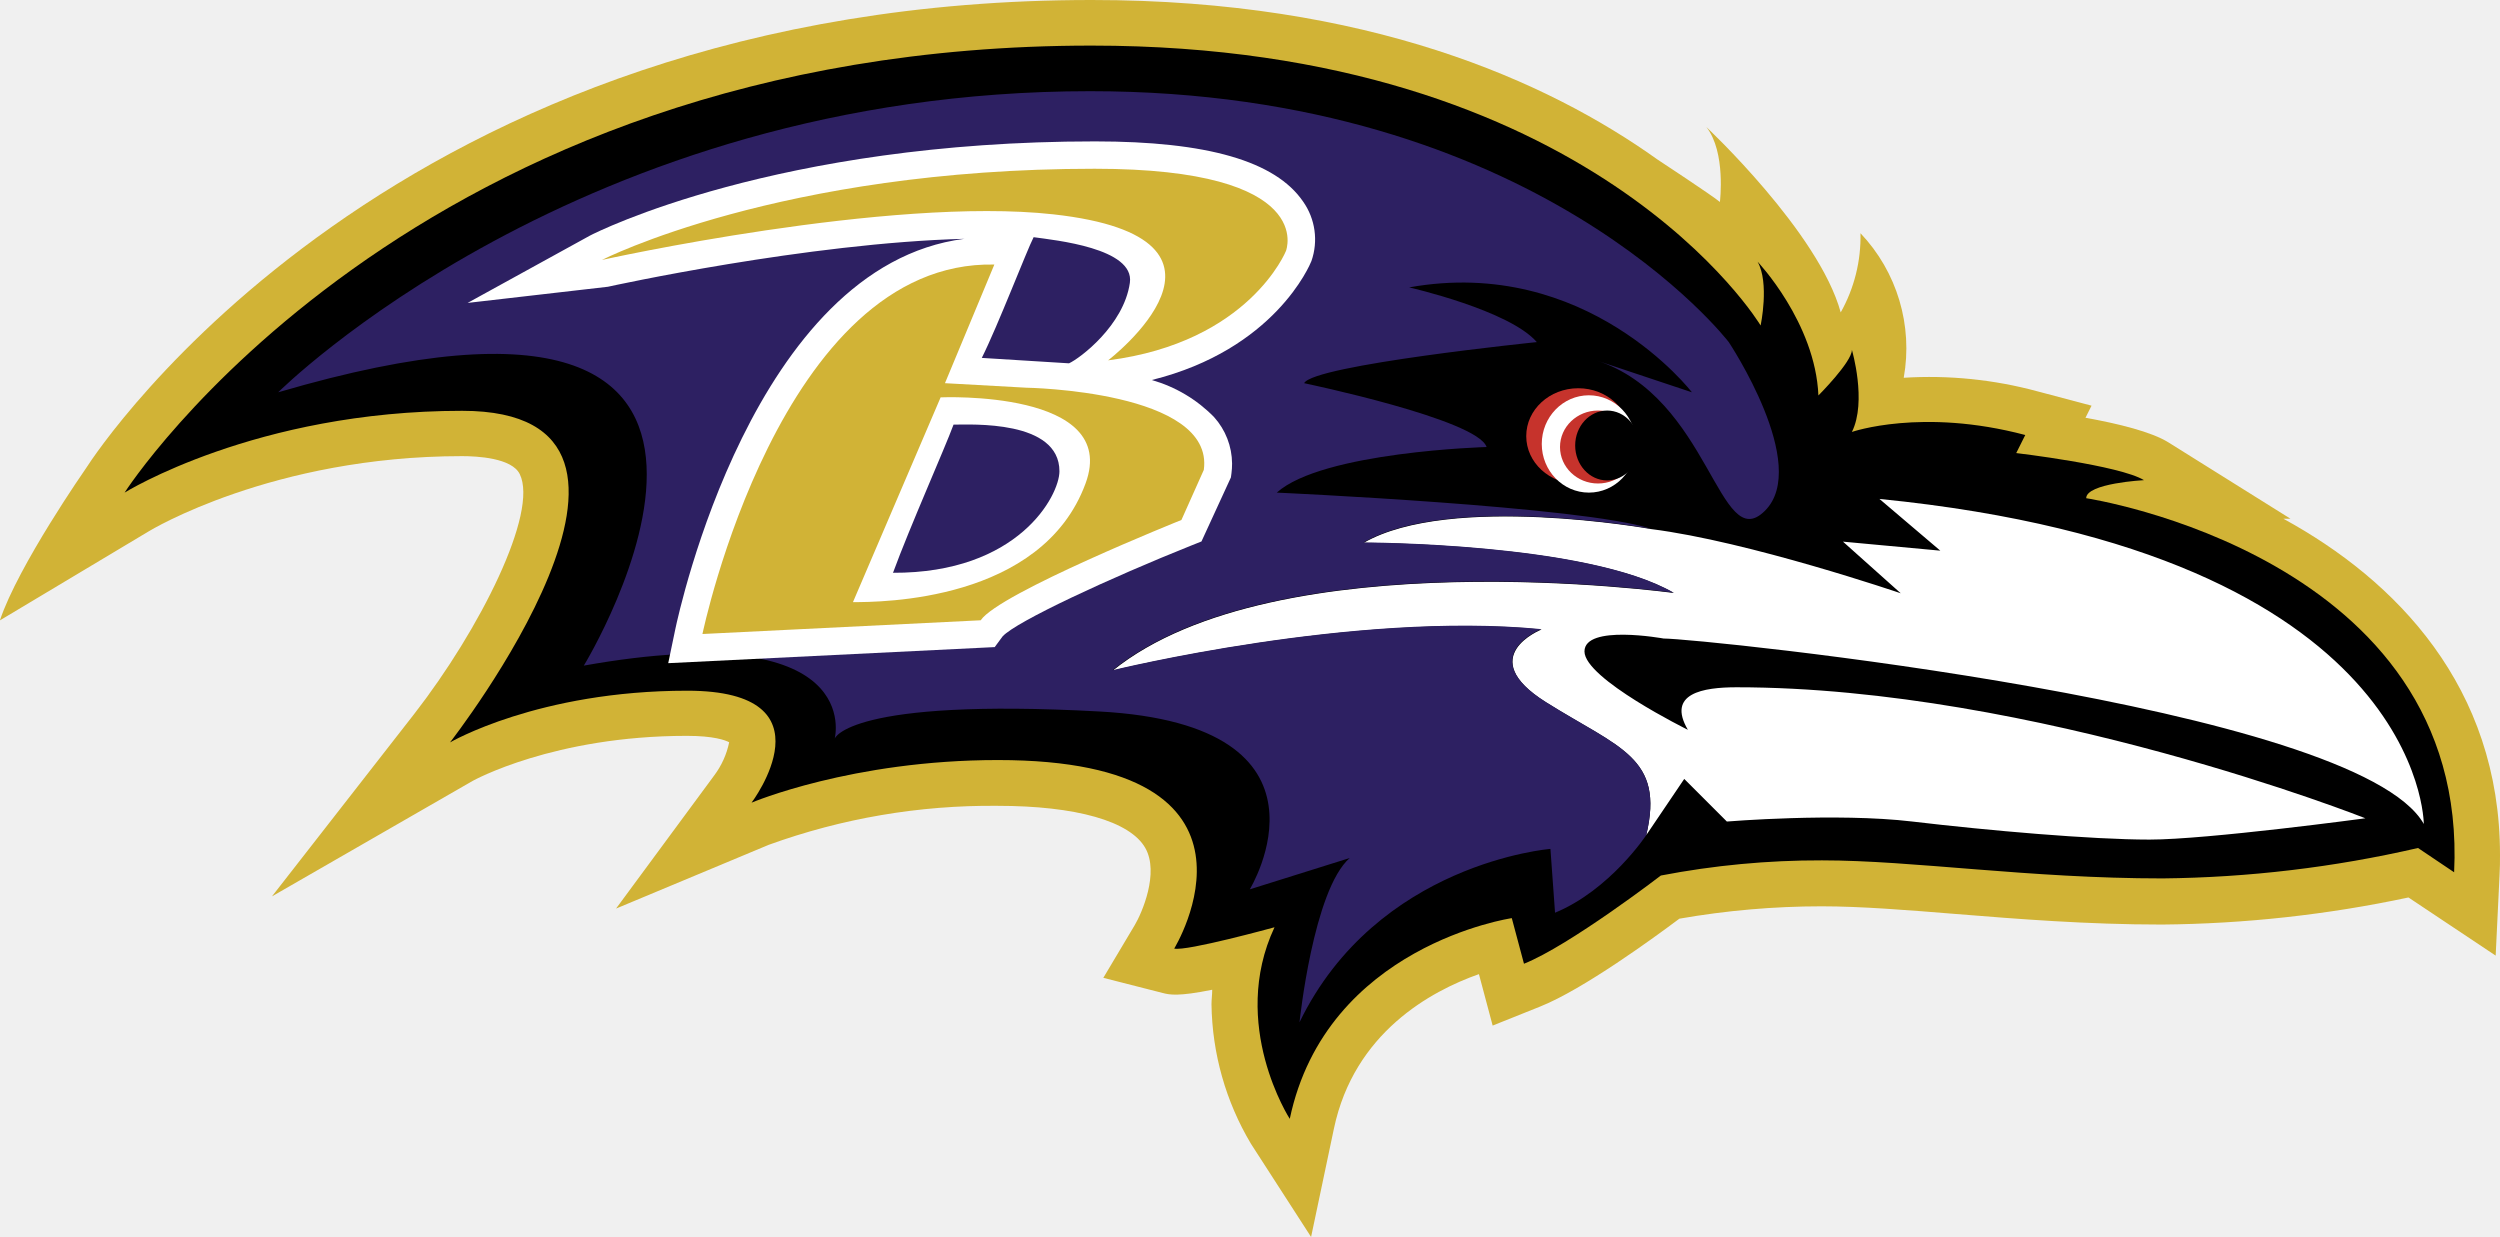
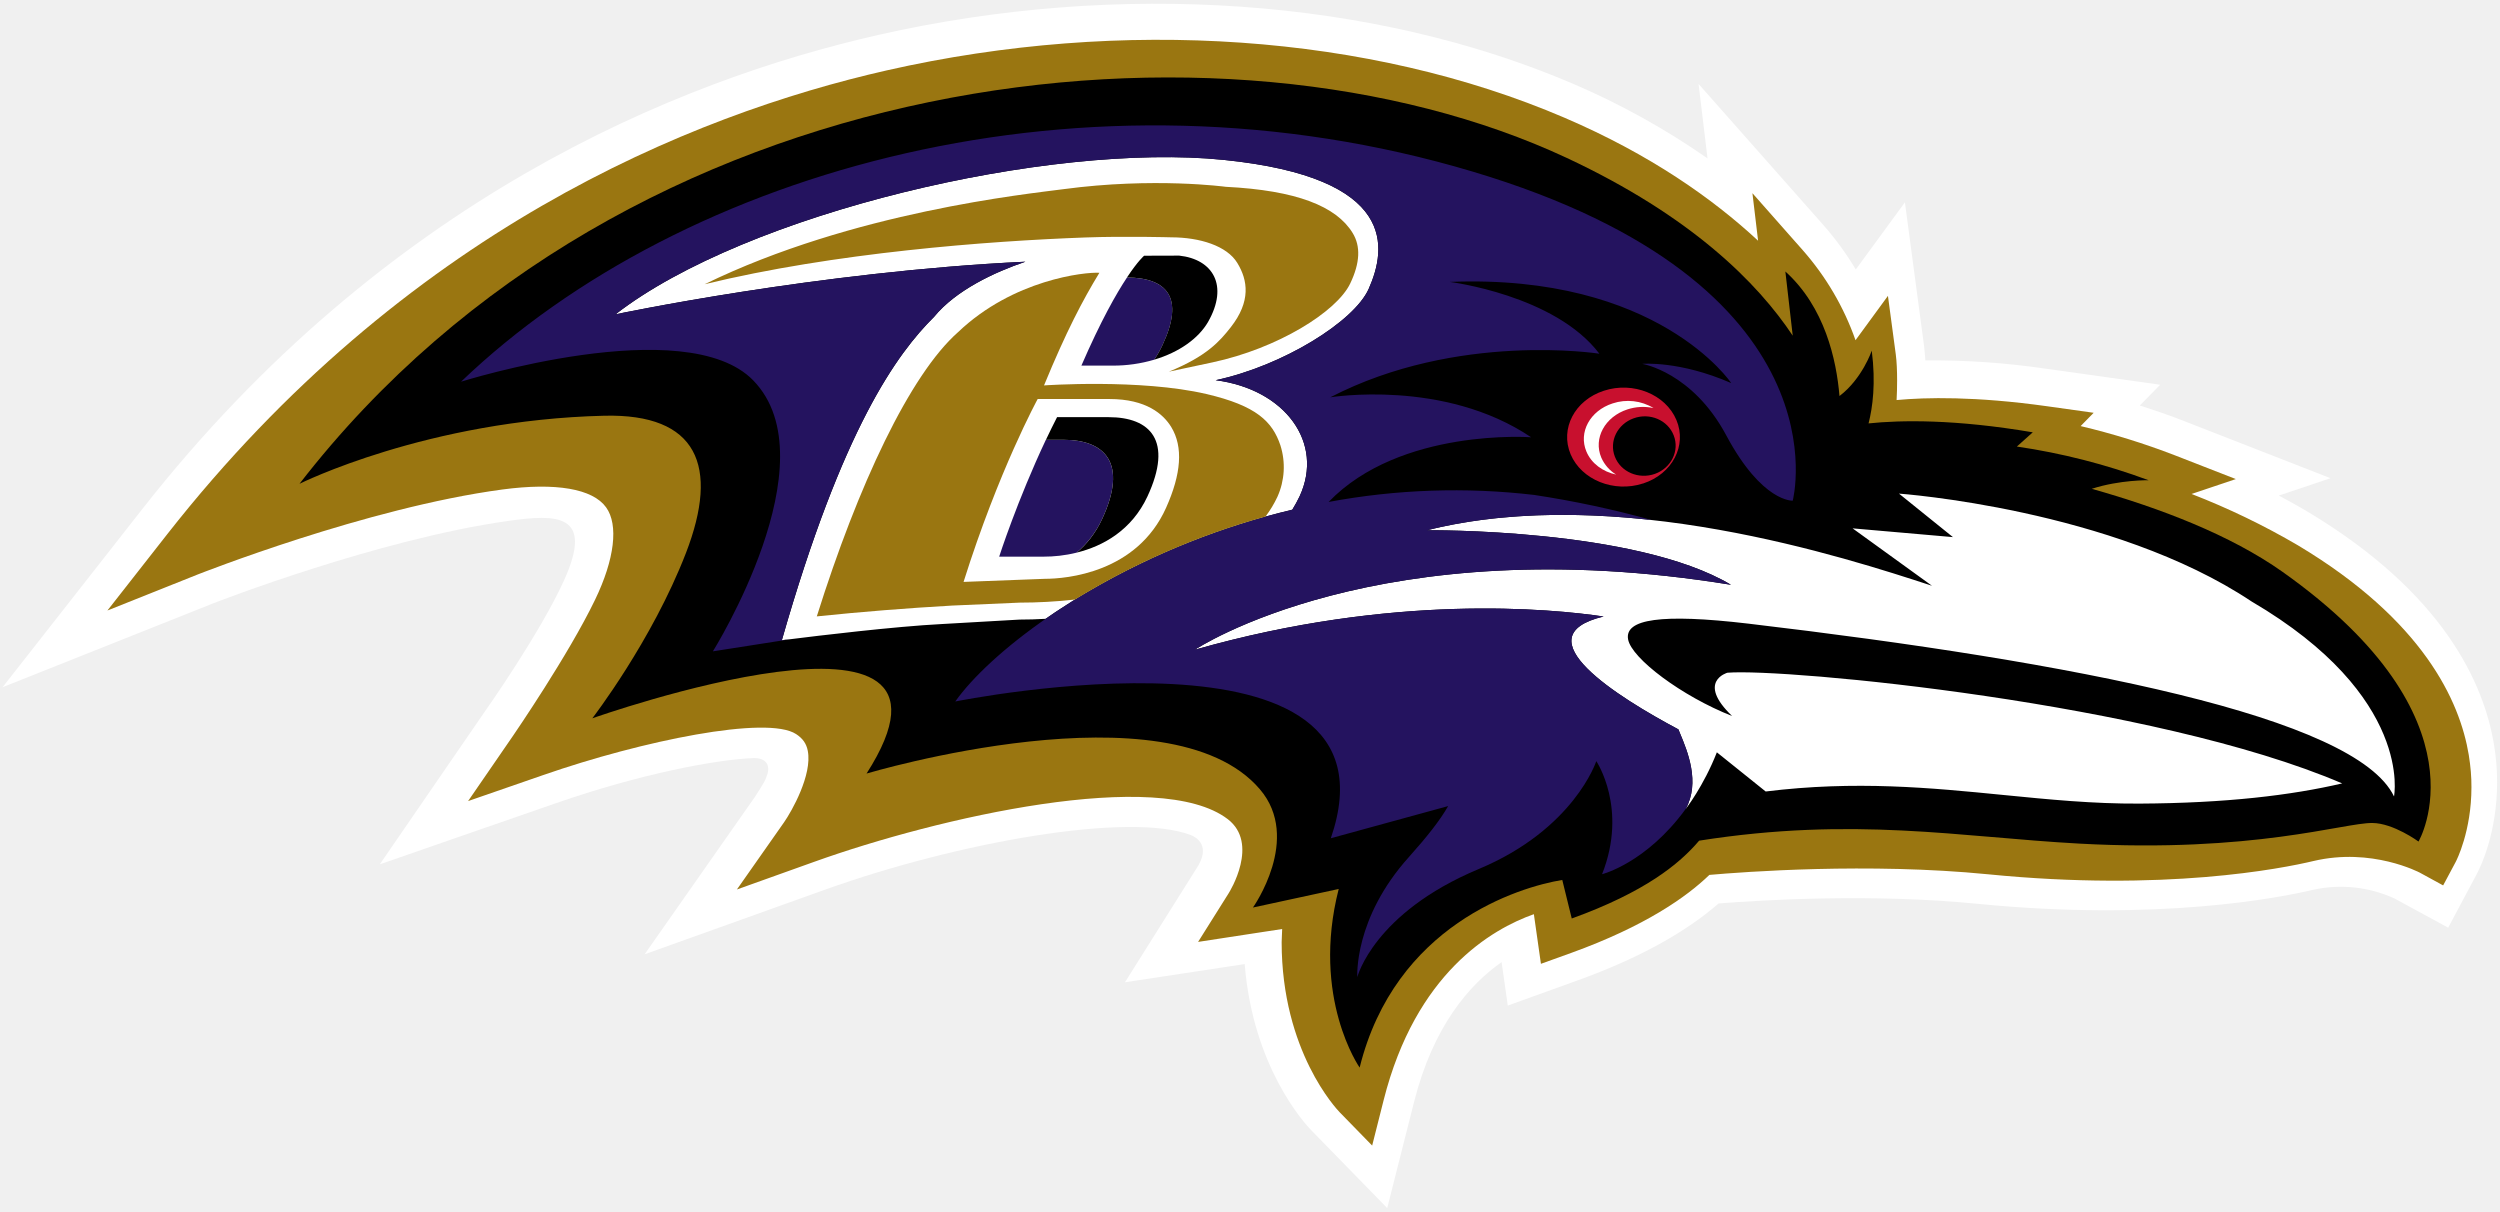
- <svg xmlns="http://www.w3.org/2000/svg" viewBox="0 0 276.89 137">
-   <defs>
-     <style>.a{fill:#d1b336;}.b{fill:#fff;}.c{fill:#2d2062;}.d{fill:#c6332c;}</style>
-   </defs>
-   <path class="a" d="M206.06 25.83a17.12 17.12 0 0 1-2.19 8.77c-2.42-8.86-14.88-20.53-14.88-20.53 2.19 2.77 1.5 8.3 1.5 8.3-.81-.69-6.94-4.72-6.94-4.72C171.42 8.99 151.48 0 120.9 0 43.58 0 10.9 49.72 9.54 51.84c0 0-7.53 10.8-9.55 16.87l16.48-9.86c.13-.08 13.7-8.33 34.71-8.33 1.63 0 5.52.19 6.39 2 2.07 4.24-4.39 17.17-11.72 26.59L30.12 99.28 52.33 86.5c.09-.05 9-5 23.74-5 3 0 4.26.48 4.69.71a9.21 9.21 0 0 1-1.66 3.68l-10.87 14.74 16.91-7.06a72.32 72.32 0 0 1 25.32-4.32c8.73 0 14.7 1.7 16.39 4.67 1.56 2.75-.37 7.2-1.17 8.54l-3.48 5.84 6.58 1.68c.74.19 1.68.41 5.48-.36 0 .54-.08 1.08-.08 1.61a31 31 0 0 0 4.37 15.45l6.66 10.32 2.53-12c2.24-10.63 10.75-15.24 16.06-17.11l1.52 5.7 5.29-2.12c4.75-1.9 12.57-7.61 15.39-9.72a91.69 91.69 0 0 1 15.74-1.37c4.37 0 9.48.41 14.89.85 6.8.55 14.51 1.17 22.83 1.17a136.6 136.6 0 0 0 27.29-3l9.66 6.44.43-8.91q.06-1.13.05-2.23c0-18.65-11.54-30.45-24-37.25h.79L240.17 49c-1.87-1.17-5.53-2.07-9.19-2.73l.67-1.34-6-1.59a45.73 45.73 0 0 0-14.8-1.5 18.51 18.51 0 0 0-4.79-16.01z" />
-   <path d="M13.8 54.56S45.46 5.05 120.9 5.05c55.57 0 74.1 31 74.1 31s1-4.71-.34-7.07c0 0 6.4 6.74 6.74 14.82 0 0 3.71-3.71 3.71-5.05 0 0 1.68 5.72 0 9.09 0 0 7.75-2.7 19.2.34l-1 2s11.45 1.35 14.15 3c0 0-6.4.34-6.4 2 0 0 42.44 6.4 40.75 41.43l-4-2.69a131.76 131.76 0 0 1-28.29 3.37c-14.82 0-27.62-2-37.72-2a93.18 93.18 0 0 0-17.85 1.68s-10.1 7.75-15.16 9.77l-1.35-5.05s-20.54 3-24.59 22.23c0 0-6.74-10.44-1.69-21.22 0 0-9.77 2.69-11.11 2.36 0 0 12.81-20.88-19.53-20.88-16.17 0-27.28 4.72-27.28 4.72s9.37-12.4-7.13-12.4-26.27 5.73-26.27 5.73S78.49 45.5 51.19 45.5c-22.86 0-37.39 9.06-37.39 9.06z" />
-   <path class="b" d="M182.87 58.6s-22.23-4-31.83 1.52c0 0 24.76 0 34.35 5.56 0 0-44-6.06-62.14 8.59 0 0 26.78-6.57 47.49-4.55 0 0-7.58 3 .51 8.08s13.14 6.06 11.08 14.7l4.21-6.23 4.72 4.72s12.12-1 20.54 0 19.87 2 26.27 2 23.91-2.36 23.91-2.36-36.65-14.51-69.65-14.51c-3.71 0-7.75.67-5.39 4.71 0 0-11.45-5.65-11.45-8.68s8.76-1.43 8.76-1.43c4 0 76.79 7.41 84.2 20.54 0 0 0-30-60.29-36l6.74 5.73-10.78-1 6.4 5.72s-16.87-5.76-27.65-7.11z" />
-   <path class="c" d="M30.81 43.45S64.16 10.1 120.74 10.1c49.51 0 70.73 27.79 70.73 27.79s9.09 13.64 4 18.69-6.06-12.63-18.69-16.67l10.61 3.54s-11.62-15.16-31.32-11.62c0 0 11.11 2.53 14.14 6.06 0 0-24.75 2.53-25.77 4.55 0 0 19.2 4 20.21 7.07 0 0-18.19.51-23.24 5.05 0 0 33.85 1.52 41.43 4 0 0-22.23-4-31.83 1.52 0 0 24.75 0 34.35 5.56 0 0-44-6.06-62.14 8.59 0 0 26.78-6.57 47.49-4.55 0 0-7.58 3 .51 8.08s13.17 6.1 11.11 14.74c0 0-4 6.06-10.1 8.59l-.51-7.07s-19.2 1.52-27.79 19.2c0 0 1.52-14.65 5.56-18.19l-11.07 3.47s11.11-18.19-16.67-19.7-29.3 3-29.3 3 3.54-13.64-27.79-8.08c0 .04 29.81-48.97-33.85-30.27z" />
-   <path class="b" d="M144.33 22.33c-3.07-4.49-10.61-6.67-23.06-6.67-35.19 0-55.11 10-55.94 10.44l-13.54 7.45 15.54-1.79c.26-.06 22.11-4.86 39.48-5.31-23.38 3-31.63 41.45-32 43.16l-.8 3.84 36.16-1.78.87-1.18c1.48-1.65 12-6.51 20.9-10.07l1.13-.45 3.26-7.09.06-.44a8.25 8.25 0 0 0 .07-1.1 7.77 7.77 0 0 0-2-5.15 15.59 15.59 0 0 0-6.9-4.1c13.62-3.38 17.52-12.74 17.69-13.18a7.27 7.27 0 0 0-.92-6.58zm-45.42 41.1c1.83-5 5.74-13.79 6.7-16.4 1.92 0 11.73-.55 11.73 5.17-.01 2.7-4.55 11.3-18.46 11.24zm9.83-23.79c1.77-3.53 5-11.94 5.74-13.37 2.34.33 11.21 1.21 10.66 5.05-.67 4.72-5.53 8.37-6.74 8.92z" />
-   <path class="a" d="M113.66 42.94l-9-.5 5.47-13.14C86.39 28.8 77.8 70.22 77.8 70.22l30.82-1.52c2-3 22.23-11.11 22.23-11.11l2.48-5.55c1.2-8.77-19.67-9.1-19.67-9.1zm6.57 10.61C115.4 66.66 97.5 66.69 94.47 66.69l9.71-22.68s19.9-.88 16.05 9.54zm1-34.86c-34.86 0-54.56 10.1-54.56 10.1s31.83-7.07 50-5.05c23.73 2.64 6.06 16.17 6.06 16.17 15.66-2 19.7-12.12 19.7-12.12s3.57-9.1-21.19-9.1z" />
-   <ellipse class="d" cx="174.8" cy="48.3" rx="5.76" ry="5.3" />
-   <ellipse class="b" cx="175.98" cy="49.17" rx="5.22" ry="5.39" />
-   <ellipse class="d" cx="176.99" cy="49.51" rx="4.21" ry="4.04" />
-   <ellipse cx="178" cy="49.34" rx="3.54" ry="3.87" />
+ <svg xmlns="http://www.w3.org/2000/svg" fill="none" viewBox="7.5 132.5 485 235">
+   <path fill="#fff" fill-rule="evenodd" d="M491.34 276.98c-1.96-11.93-9.82-29.45-36.18-45.22q-2.68-1.59-5.58-3.12l10.03-3.37-29.22-11.4c-2.5-.97-5.12-1.85-7.77-2.7l3.96-4.03-22.4-3.14a150 150 0 0 0-23.17-1.58 42 42 0 0 0-.22-2.6l-3.74-28.06-9.53 13.02a58 58 0 0 0-6.33-8.67l-24.17-27.33 1.74 14.45a146 146 0 0 0-25.98-14.43c-38.88-16.67-88.04-20.14-134.9-9.52-39.18 8.89-95.76 32.06-142.76 91.96L8 265.82l40.83-16.26c.32-.13 31.84-12.42 57.25-16 9.48-1.34 16.74-1.45 10.84 11.54-4.64 10.24-15.19 25.2-15.3 25.35l-20.44 29.73 34.1-11.84c16.4-5.7 31.13-8.51 38.57-8.78 2.66.05 3.15 1.8 2.31 3.72-.24.66-.38 1-2.22 3.84l-21.38 30.51 35.07-12.56c25.45-9.13 58.91-15.14 70.88-10.57.98.37 4.14 2.05 1 6.65l-13.77 21.91s20.34-3.08 23.23-3.53c1.6 20.01 11.64 30.92 12.87 32.19l14.78 15.15 5.19-20.52c3.72-14.77 10.74-22.82 17-27.2l1.2 8.43 13.7-4.94c11.52-4.16 20.63-9.16 27.2-14.87 8.67-.68 29.88-1.95 50.25.07 35.11 3.47 58.66-1.2 65.04-2.71a25 25 0 0 1 15.82 1.67l10.43 5.67 5.63-10.57c.67-1.27 3.86-7.87 3.86-17.65q0-3.65-.6-7.27" clip-rule="evenodd" />
+   <path fill="#9a7611" fill-rule="evenodd" d="M486.45 279c-1.74-10.56-8.89-26.18-33.14-40.7a143 143 0 0 0-20.65-9.97l8.59-2.89-11.8-4.6a141 141 0 0 0-18.31-5.68l2.53-2.58-9.04-1.27c-13.92-1.95-23.53-1.73-29.19-1.2q.1-1.84.1-3.8c0-1.83-.07-3.62-.26-5.07l-1.52-11.34-6.29 8.6a53 53 0 0 0-10.24-17.47l-9.76-11.05 1.1 9.22c-8.78-8.15-20.92-16.73-37.58-23.87-37.78-16.2-85.68-19.55-131.4-9.19-38.31 8.7-93.65 31.37-139.65 90l-11.6 14.8 17.46-6.97c.33-.12 32.8-12.98 59.18-16.51 10.35-1.38 17.5-.15 20.1 3.46 2.45 3.38 1.66 10.07-2.13 17.92-5.18 10.76-15.79 26.2-15.9 26.37l-8.74 12.7 14.58-5.05c19.22-6.68 43.44-11.62 49.05-7.95 1.3.85 2 1.85 2.27 3.25.9 4.66-3.12 11.74-4.6 13.86l-9.15 13.04 15-5.37c23.97-8.6 66.94-18.45 80.23-8.27 6.14 4.72.4 14.03.14 14.42l-5.9 9.39 10.95-1.68 5.36-.82q-.08 1.3-.1 2.54c0 21.19 10.73 32.45 11.24 32.99l6.32 6.48 2.22-8.79c6.22-24.66 20.95-33.2 29.15-36.1l1.37 9.63 5.86-2.11c14.36-5.19 22.4-10.87 26.82-15.14 6.6-.58 30.8-2.41 54.05-.12 34.22 3.4 56.97-1.1 63.13-2.57 11.35-2.68 20.57 2.22 20.67 2.27l4.5 2.46 2.42-4.53c.16-.29 3.07-5.96 3.07-14.53q.02-2.9-.51-6.2" clip-rule="evenodd" />
+   <path fill="#000" fill-rule="evenodd" d="M450.3 243.43c-10.12-7.16-23.76-12.37-37-16.1 5.52-1.78 11.04-1.66 11.04-1.66a126 126 0 0 0-25.57-6.54l3.09-2.76c-15.09-2.57-25.61-2.38-31.86-1.73.79-3.09 1.43-7.8.62-14.11 0 0-1.83 5.43-6.26 8.8-.59-7.04-2.84-17.24-10.5-24.16l1.43 12.45c-6.75-10.16-19.57-23.14-43.83-34.48-65.92-30.82-182.1-19.14-245.86 63.22 0 0 24.8-12.39 59.15-13.21 18-.42 22.38 9.66 15.82 26.64-6.6 17.08-18.16 32.06-18.16 32.06s77.75-27.56 53.2 10.72c0 0 58.7-17.58 76.3 3.04 8.19 9.56-1.34 22.95-1.34 22.95l16.64-3.6c-5.4 21.14 4.06 34.65 4.06 34.65 6.87-27.65 30.83-35.01 39.31-36.4l1.84 7.48c14.2-5.13 20.9-10.6 24.71-15.1 30.1-4.74 50.54-.7 73.75.57 33.8 1.84 51.27-4.04 56.85-4 4.1.03 8.96 3.6 8.96 3.6s14.05-23.7-26.39-52.33" clip-rule="evenodd" />
+   <path fill="#fff" fill-rule="evenodd" d="m215.24 249.32-2.04 1.31-1.09.71-1 .7-.19.12-.28.2-.29.19q-2.58.15-5.05.15l-15.17.87c-9 .46-24.2 2.29-29.25 2.93l-1.7.2c11.78-41.22 22.4-55.67 29.53-62.73 4.23-5.17 11.72-8.67 17.72-10.7-40.33 1.91-79.52 10.21-79.52 10.21 25.35-19.67 84.13-33.42 118.01-29.96s31.58 17.2 28.1 25.04c-2.83 6.34-16.67 14.92-29.68 17.7 13.47 1.75 21.1 12.15 16.28 22.54q-.64 1.33-1.41 2.58a145 145 0 0 0-39.02 15.56l-1.16.68-.32.19q-.4.22-.79.47l-1.15.71-.2.12zm246.65 35.16c-9.9 2.31-22.5 3.83-39.33 3.92-8.97.05-17.57-.8-26.35-1.67-14.13-1.4-28.74-2.84-46.17-.68l-9.47-7.6c-2.56 6.56-6.07 11.03-6.07 11.03 2.9-5.19.36-11.27-1.08-14.72l-.31-.76c-11.64-6.19-30.7-18.04-14.51-21.9-10.09-1.5-40.8-4.54-79.3 6.45 0 0 35.59-23.77 104.01-12.6-18.49-11.03-59-10.58-59-10.58 36.87-9.21 81.34 5.33 97.94 10.75l.07.03L366.9 235l19.47 1.7-10.47-8.44s41.42 2.94 68.38 20.91c31.52 18.46 27.66 37.84 27.66 37.84-7.4-15.48-62.1-26.06-125.3-33.53-16.87-1.98-24-.88-23.29 3.06.68 3.7 10.42 11.03 20.18 14.87-6.98-6.7-.92-8.4-.92-8.4 11.1-.91 82.7 5.8 119.27 21.47" clip-rule="evenodd" />
+   <path fill="#24135f" fill-rule="evenodd" d="M293.16 165.78c-74.82-22.33-152.89-.73-196.22 40.77 0 0 43.62-13.73 56.7-.24 15.22 15.68-7.84 52.55-7.84 52.55l15.08-2.36-1.7.2c11.78-41.22 22.4-55.67 29.53-62.73 4.23-5.17 11.72-8.67 17.72-10.7-40.33 1.91-79.52 10.21-79.52 10.21 25.35-19.67 84.13-33.42 118.01-29.96s31.58 17.2 28.1 25.04c-2.83 6.33-16.67 14.92-29.68 17.7 13.47 1.75 21.1 12.15 16.28 22.54q-.64 1.33-1.41 2.58a145 145 0 0 0-38.71 15.38l-.31.18-1.16.68-.32.19q-.4.22-.79.47l-1.16.71-.19.12-.44.28-.67.43-1.26.81a56 56 0 0 0-2.1 1.4l-.18.13c-8.6 5.91-14.85 11.84-18.1 16.43 0 0 88.13-17.85 72.86 26.53l22.76-6.24c-1.6 2.81-4.15 6.01-7.6 9.87-10.76 11.95-10.02 23.3-10.02 23.3s3.16-12.42 23.51-20.94c18.57-7.76 22.85-20.95 22.85-20.95s6.18 9.14 1.12 21.94c0 0 8.55-2.14 16.2-12.63 2.9-5.18.36-11.26-1.08-14.7q-.15-.41-.31-.77c-11.64-6.19-30.7-18.04-14.51-21.9-10.09-1.5-40.8-4.54-79.3 6.45 0 0 35.59-23.77 104.01-12.6-18.49-11.03-59-10.58-59-10.58 14.1-3.52 29.3-3.57 43.64-1.98a195 195 0 0 0-22.8-4.87 133 133 0 0 0-39.9 1.36c13.92-14.44 39.29-12.55 39.29-12.55-16.92-11.4-38.97-7.75-38.97-7.75 24.72-12.8 52.21-8.46 52.21-8.46-8.64-11.41-29.05-13.93-29.05-13.93 40.46-1.63 54.63 19.63 54.63 19.63-10.08-4.4-17.27-3.73-17.27-3.73s9.73 1.57 16.31 13.88c6.97 13.03 12.89 12.66 12.89 12.66s11.08-42-62.13-63.85m-76.79 73.93a19 19 0 0 0 4.95-6.53c5.03-10.83.55-15.36-7.52-15.36h-3.4c-5.58 11.83-9.06 22.67-9.06 22.67H210c1.87 0 4.08-.2 6.38-.78m16.7-40.37a20 20 0 0 1-1.66 2.94 28 28 0 0 1-8.06 1.15h-6.07c3.76-8.67 6.76-13.95 8.85-17.1 7.91.07 11.13 4.02 6.94 13" clip-rule="evenodd" />
+   <path fill="#000" fill-rule="evenodd" d="M233.07 199.34a20 20 0 0 1-1.66 2.94c4.85-1.44 8.6-4.12 10.45-7.32 4.05-7.1.94-12.17-5.6-12.87l-6.8.02s-1.18.97-3.33 4.22c7.91.07 11.13 4.02 6.94 13m-11.75 33.85c-1.28 2.76-3 4.89-4.94 6.53 5.13-1.27 10.67-4.34 13.73-10.91 5.03-10.83.54-15.37-7.52-15.37h-10.02q-1.13 2.21-2.16 4.39h3.4c8.06 0 12.54 4.53 7.51 15.36" clip-rule="evenodd" />
+   <path fill="#9a7611" fill-rule="evenodd" d="M269.92 177.71c-3.17-5.2-10.9-8.28-24.63-8.97 0 0-13.9-1.9-31.49.46-6.96.93-40.8 4.38-69.6 18.44 25.19-6.13 54.97-8.38 73.82-9.07 7.93-.28 16.64-.03 16.64-.03 5.64 0 10.87 1.67 12.87 4.96 2.08 3.4 2.65 7.48-1.25 12.47-2.16 2.75-4.68 5.64-12.01 8.63l8.45-1.8c12.63-2.7 24.09-9.8 26.72-15.3 1.93-4.02 2.04-7.24.48-9.79" clip-rule="evenodd" />
+   <path fill="#9a7611" fill-rule="evenodd" d="M208.8 209.91h13.92c7.18 0 10.48 2.95 12 5.43 2.36 3.88 1.94 9.11-1 15.67-5.66 12.64-19.38 13.78-23.5 13.78l-15.79.6c6.84-21.71 14.38-35.48 14.38-35.48m7.24 38.9a145 145 0 0 1 36.96-16.1q1.36-1.8 2.31-3.83a14 14 0 0 0 .58-9.98c-1.55-4.61-4.63-7.69-14.36-9.96-12.8-2.99-31.5-1.67-31.5-1.67 4.3-10.45 7.52-16.56 10.74-21.85-2.77-.18-16.71 1.3-27.42 11.52-9.32 8.24-19.39 29.64-27.4 55.14a568 568 0 0 1 26.27-2.1l13.1-.57c3.44 0 7.07-.19 10.72-.6" clip-rule="evenodd" />
+   <path fill="#c8102e" fill-rule="evenodd" d="M326.26 226.3c5.67-1.85 8.56-7.36 6.46-12.33-2.1-4.98-8.4-7.52-14.06-5.67-5.66 1.83-8.55 7.35-6.46 12.33 2.1 4.97 8.4 7.51 14.06 5.66m2.3-1.86c3.16-1.14 4.8-4.47 3.65-7.44-1.14-2.98-4.62-4.48-7.78-3.34-3.15 1.13-4.8 4.45-3.65 7.43 1.14 2.98 4.62 4.47 7.78 3.35" clip-rule="evenodd" />
+   <path fill="#fffffe" fill-rule="evenodd" d="M318.15 221.27c-1.58-3.73.7-7.93 5.08-9.35a9.7 9.7 0 0 1 5.05-.26 9.5 9.5 0 0 0-7.93-.9c-4.39 1.42-6.67 5.6-5.08 9.36.97 2.3 3.18 3.9 5.76 4.45a7.3 7.3 0 0 1-2.88-3.3" clip-rule="evenodd" />
</svg>
